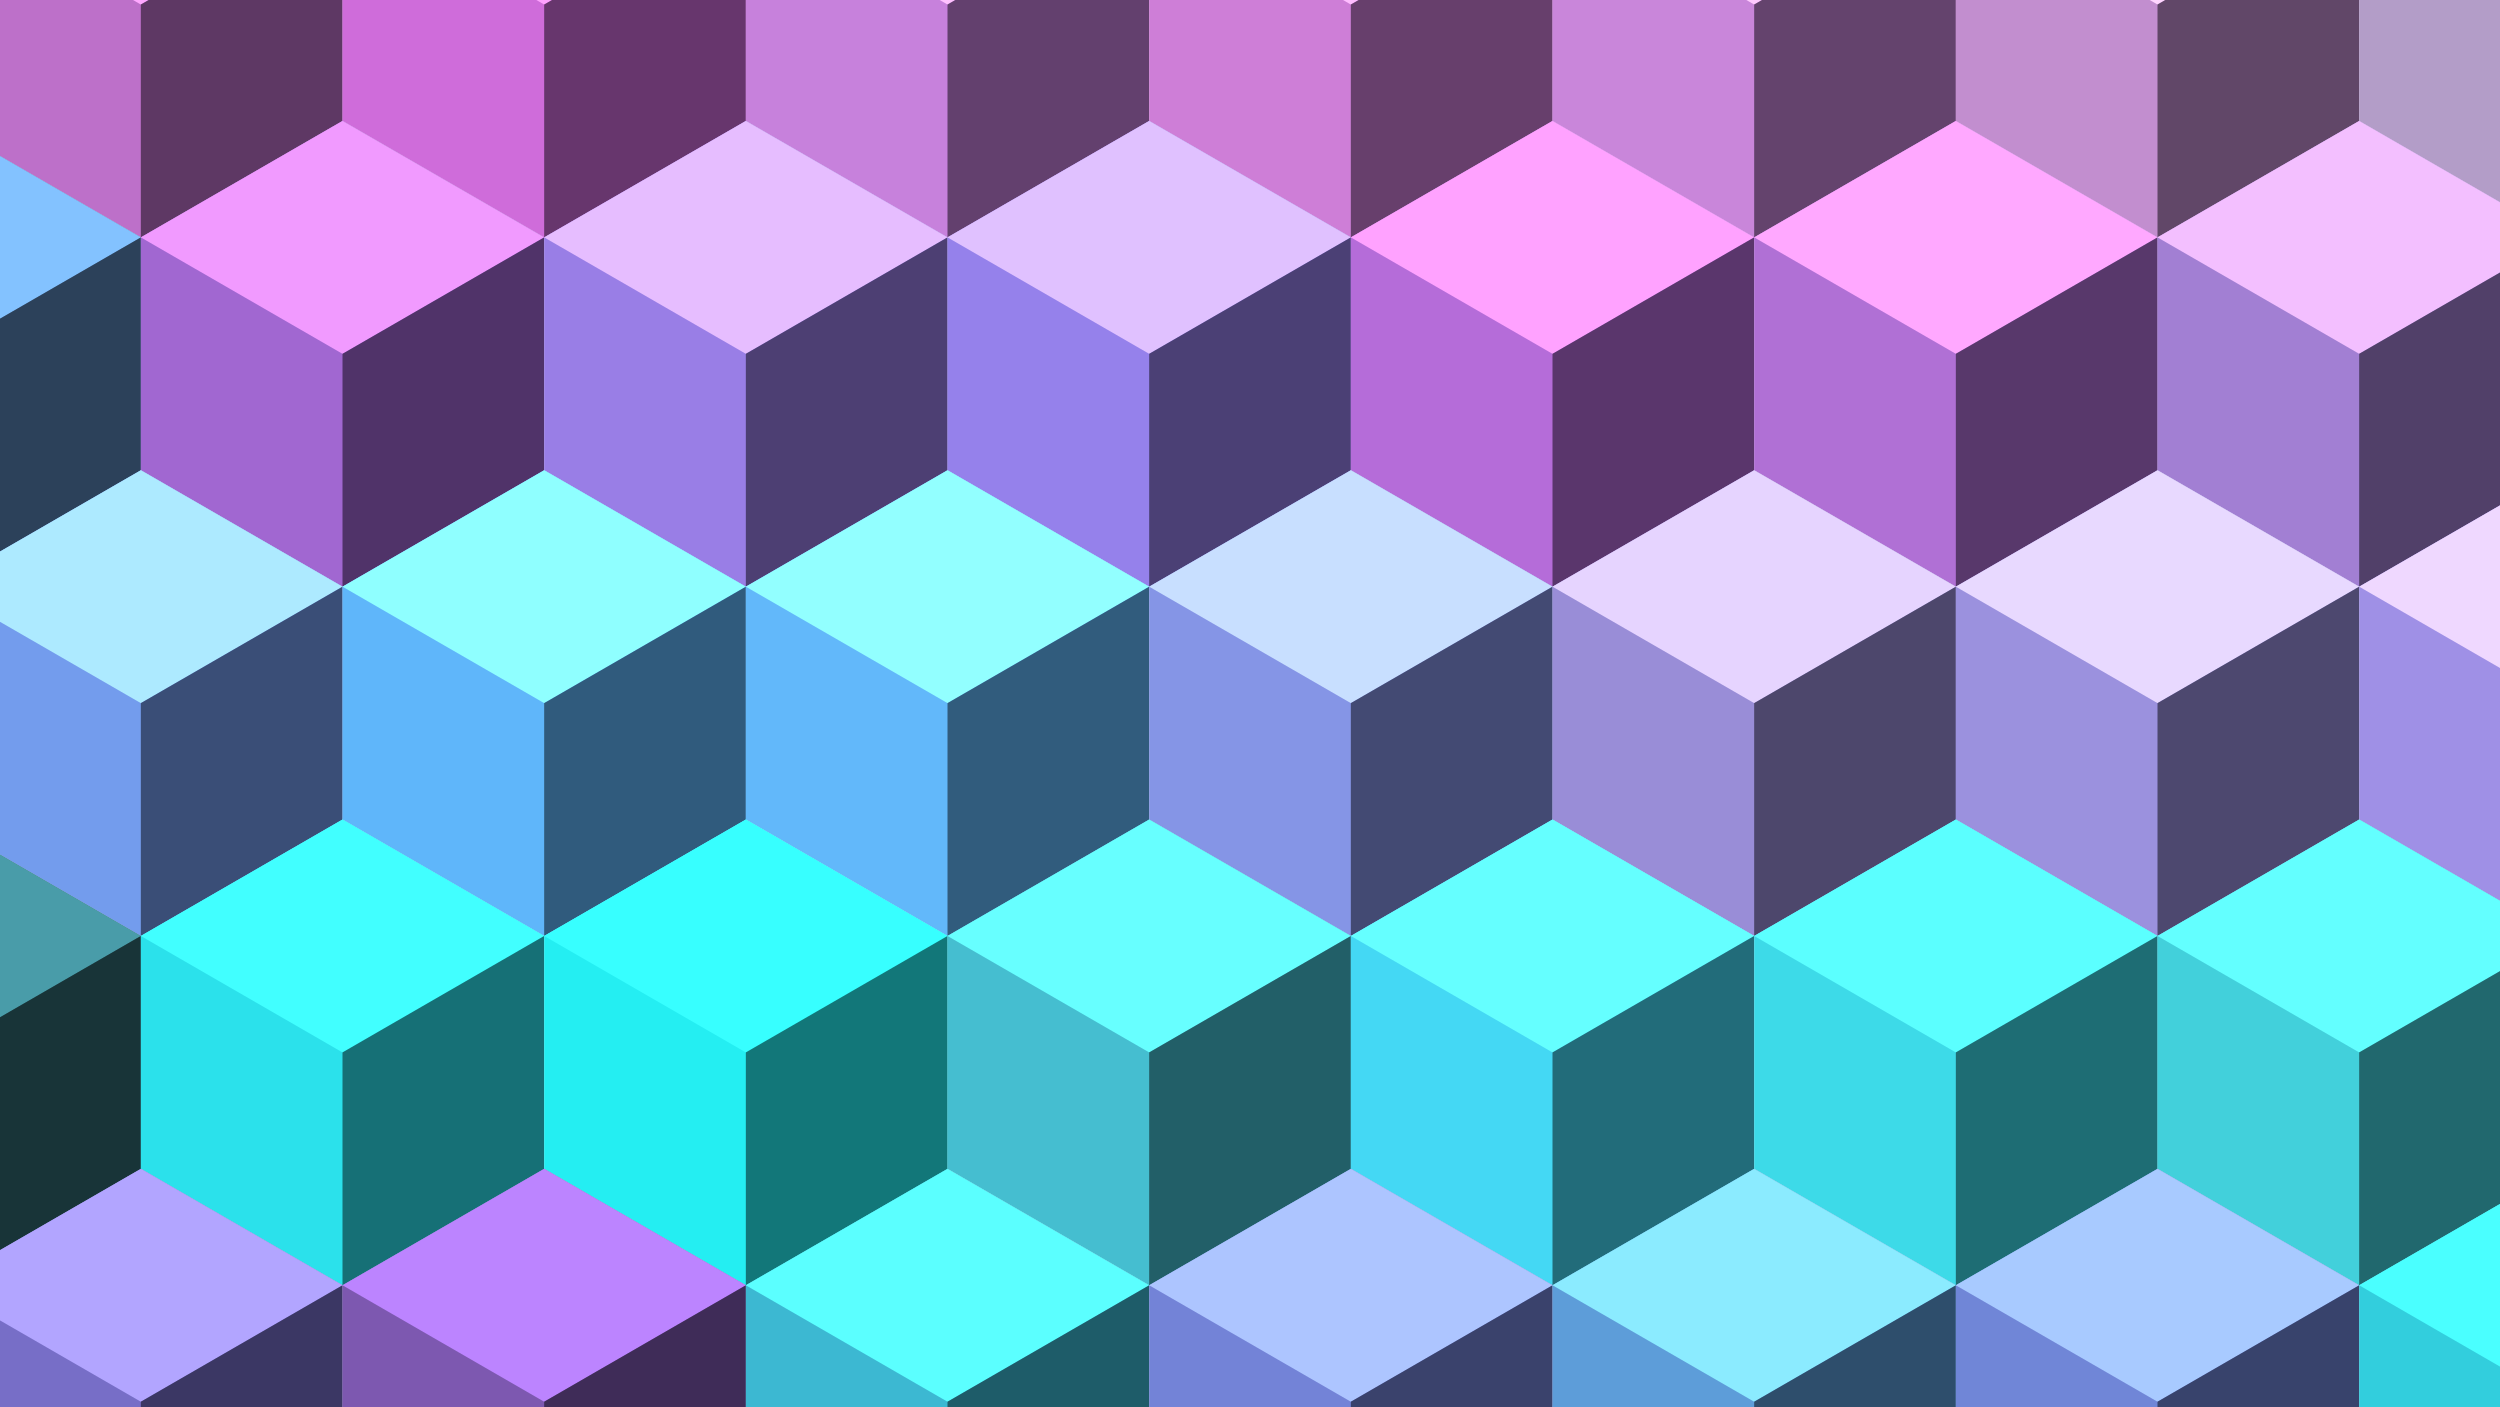
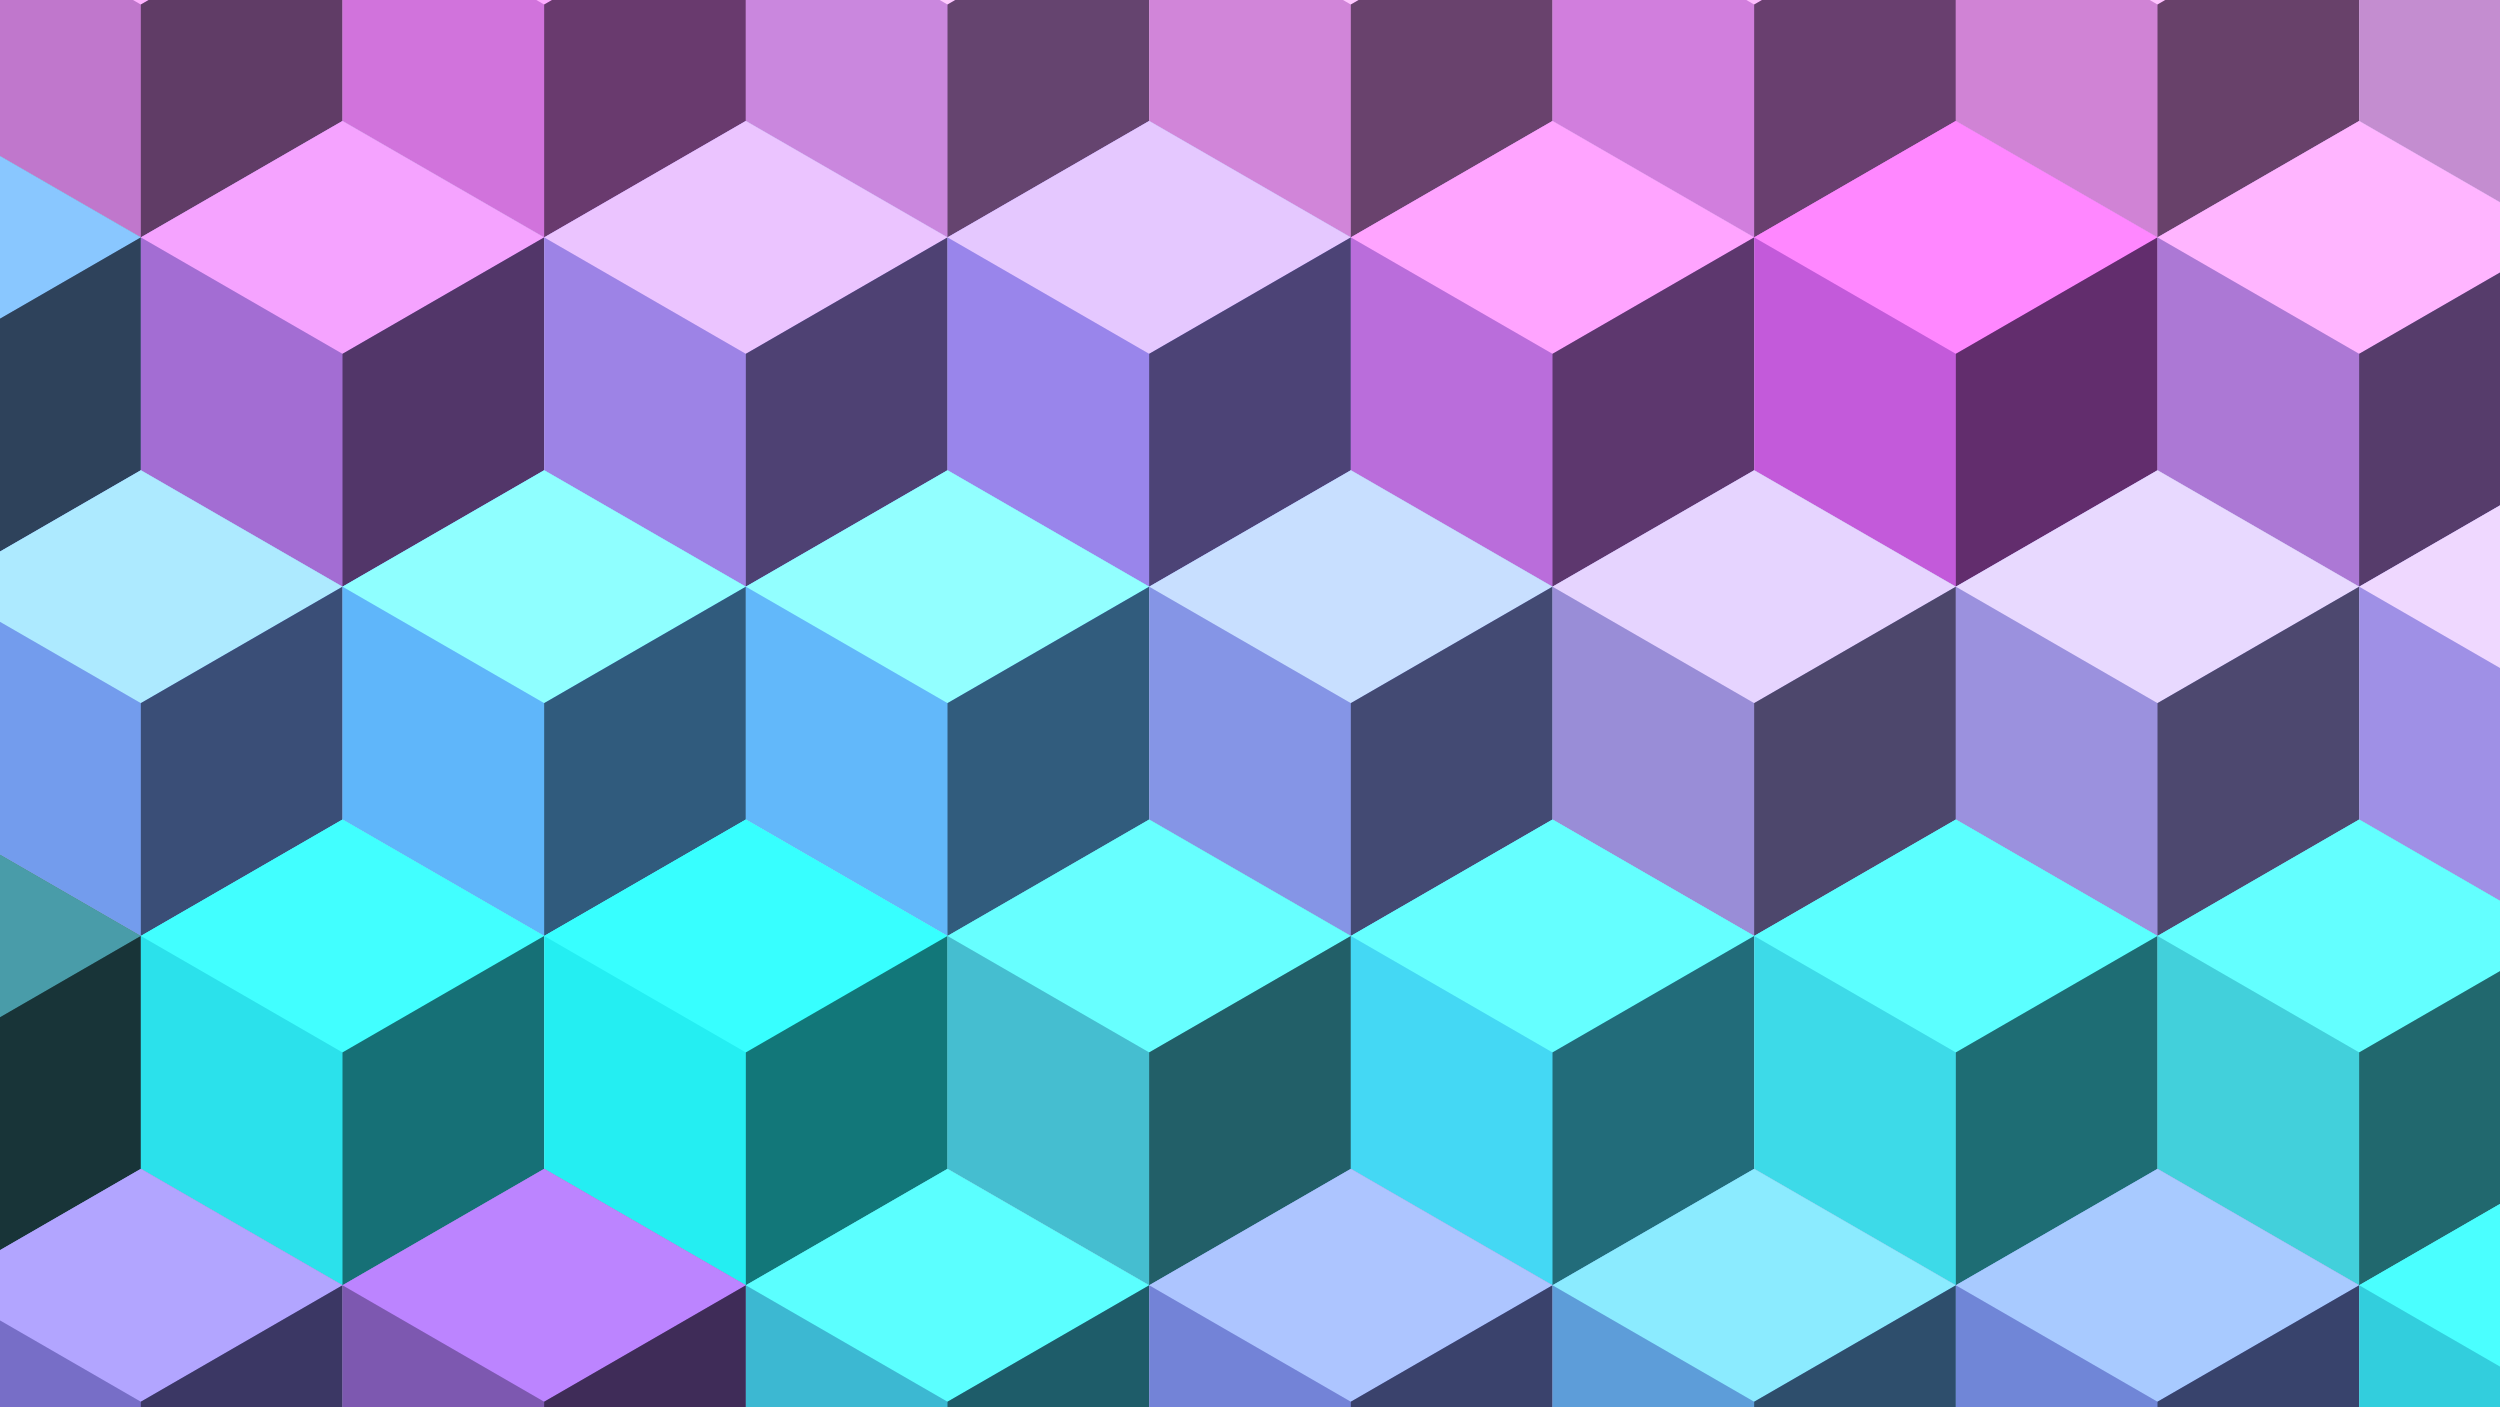
<svg xmlns="http://www.w3.org/2000/svg" version="1.1" width="1200" height="675" viewBox="0,0,1200,675">
  <g fill="none" fill-rule="nonzero" stroke="none" stroke-width="1" stroke-linecap="butt" stroke-linejoin="miter" stroke-miterlimit="10" stroke-dasharray="" stroke-dashoffset="0" font-family="none" font-weight="none" font-size="none" text-anchor="none" style="mix-blend-mode: normal">
    <g>
      <g>
        <path d="M-126,-221.375l96.8,-55.888l96.8,55.888v111.775l-96.8,55.888l-96.8,-55.888z" fill="#000000" />
        <path d="M-126,-221.375l96.8,-55.888l96.8,55.888l-96.8,55.888z" fill="#ffffff" />
        <path d="M67.6,-221.375v111.775l-96.8,55.888v-111.775z" fill="#000000" />
      </g>
      <g>
        <path d="M67.6,-221.375l96.8,-55.888l96.8,55.888v111.775l-96.8,55.888l-96.8,-55.888z" fill="#000000" />
        <path d="M67.6,-221.375l96.8,-55.888l96.8,55.888l-96.8,55.888z" fill="#ffffff" />
        <path d="M261.2,-221.375v111.775l-96.8,55.888v-111.775z" fill="#000000" />
      </g>
      <g>
        <path d="M261.2,-221.375l96.8,-55.888l96.8,55.888v111.775l-96.8,55.888l-96.8,-55.888z" fill="#000000" />
        <path d="M261.2,-221.375l96.8,-55.888l96.8,55.888l-96.8,55.888z" fill="#ffffff" />
        <path d="M454.8,-221.375v111.775l-96.8,55.888v-111.775z" fill="#000000" />
      </g>
      <g>
        <path d="M454.8,-221.375l96.8,-55.888l96.8,55.888v111.775l-96.8,55.888l-96.8,-55.888z" fill="#000000" />
        <path d="M454.8,-221.375l96.8,-55.888l96.8,55.888l-96.8,55.888z" fill="#ffffff" />
        <path d="M648.4,-221.375v111.775l-96.8,55.888v-111.775z" fill="#000000" />
      </g>
      <g>
        <path d="M648.4,-221.375l96.8,-55.888l96.8,55.888v111.775l-96.8,55.888l-96.8,-55.888z" fill="#000000" />
        <path d="M648.4,-221.375l96.8,-55.888l96.8,55.888l-96.8,55.888z" fill="#ffffff" />
        <path d="M842,-221.375v111.775l-96.8,55.888v-111.775z" fill="#000000" />
      </g>
      <g>
        <path d="M842,-221.375l96.8,-55.888l96.8,55.888v111.775l-96.8,55.888l-96.8,-55.888z" fill="#000000" />
        <path d="M842,-221.375l96.8,-55.888l96.8,55.888l-96.8,55.888z" fill="#ffffff" />
        <path d="M1035.6,-221.375v111.775l-96.8,55.888v-111.775z" fill="#000000" />
      </g>
      <g>
        <path d="M1035.6,-221.375l96.8,-55.888l96.8,55.888v111.775l-96.8,55.888l-96.8,-55.888z" fill="#000000" />
        <path d="M1035.6,-221.375l96.8,-55.888l96.8,55.888l-96.8,55.888z" fill="#ffffff" />
        <path d="M1229.2,-221.375v111.775l-96.8,55.888v-111.775z" fill="#000000" />
      </g>
      <g>
-         <path d="M-29.2,-53.713l96.8,-55.888l96.8,55.888v111.775l-96.8,55.888l-96.8,-55.888z" fill="#bd70c9" />
-         <path d="M-29.2,-53.713l96.8,-55.888l96.8,55.888l-96.8,55.888z" fill="#ffa8ff" />
-         <path d="M164.4,-53.713v111.775l-96.8,55.888v-111.775z" fill="#5e3864" />
-       </g>
-       <g>
-         <path d="M164.4,-53.713l96.8,-55.888l96.8,55.888v111.775l-96.8,55.888l-96.8,-55.888z" fill="#cf6cda" />
-         <path d="M164.4,-53.713l96.8,-55.888l96.8,55.888l-96.8,55.888z" fill="#ffa2ff" />
-         <path d="M358,-53.713v111.775l-96.8,55.888v-111.775z" fill="#67366d" />
-       </g>
-       <g>
-         <path d="M358,-53.713l96.8,-55.888l96.8,55.888v111.775l-96.8,55.888l-96.8,-55.888z" fill="#c781dc" />
-         <path d="M358,-53.713l96.8,-55.888l96.8,55.888l-96.8,55.888z" fill="#ffc1ff" />
-         <path d="M551.6,-53.713v111.775l-96.8,55.888v-111.775z" fill="#63406e" />
-       </g>
-       <g>
-         <path d="M551.6,-53.713l96.8,-55.888l96.8,55.888v111.775l-96.8,55.888l-96.8,-55.888z" fill="#ce7ed7" />
-         <path d="M551.6,-53.713l96.8,-55.888l96.8,55.888l-96.8,55.888z" fill="#ffbdff" />
-         <path d="M745.2,-53.713v111.775l-96.8,55.888v-111.775z" fill="#673f6c" />
-       </g>
-       <g>
-         <path d="M745.2,-53.713l96.8,-55.888l96.8,55.888v111.775l-96.8,55.888l-96.8,-55.888z" fill="#c986da" />
-         <path d="M745.2,-53.713l96.8,-55.888l96.8,55.888l-96.8,55.888z" fill="#ffcaff" />
-         <path d="M938.8,-53.713v111.775l-96.8,55.888v-111.775z" fill="#64436d" />
-       </g>
-       <g>
-         <path d="M938.8,-53.713l96.8,-55.888l96.8,55.888v111.775l-96.8,55.888l-96.8,-55.888z" fill="#c28ecf" />
-         <path d="M938.8,-53.713l96.8,-55.888l96.8,55.888l-96.8,55.888z" fill="#ffd6ff" />
-         <path d="M1132.4,-53.713v111.775l-96.8,55.888v-111.775z" fill="#614768" />
-       </g>
-       <g>
-         <path d="M1132.4,-53.713l96.8,-55.888l96.8,55.888v111.775l-96.8,55.888l-96.8,-55.888z" fill="#b39dc8" />
-         <path d="M1132.4,-53.713l96.8,-55.888l96.8,55.888l-96.8,55.888z" fill="#ffebff" />
-         <path d="M1326,-53.713v111.775l-96.8,55.888v-111.775z" fill="#5a4e64" />
-       </g>
-       <g>
-         <path d="M-126,113.95l96.8,-55.888l96.8,55.888v111.775l-96.8,55.888l-96.8,-55.888z" fill="#5781b4" />
-         <path d="M-126,113.95l96.8,-55.888l96.8,55.888l-96.8,55.888z" fill="#83c2ff" />
-         <path d="M67.6,113.95v111.775l-96.8,55.888v-111.775z" fill="#2c415a" />
-       </g>
-       <g>
-         <path d="M67.6,113.95l96.8,-55.888l96.8,55.888v111.775l-96.8,55.888l-96.8,-55.888z" fill="#a167d1" />
-         <path d="M67.6,113.95l96.8,-55.888l96.8,55.888l-96.8,55.888z" fill="#f19aff" />
-         <path d="M261.2,113.95v111.775l-96.8,55.888v-111.775z" fill="#503369" />
-       </g>
-       <g>
-         <path d="M261.2,113.95l96.8,-55.888l96.8,55.888v111.775l-96.8,55.888l-96.8,-55.888z" fill="#997ee6" />
-         <path d="M261.2,113.95l96.8,-55.888l96.8,55.888l-96.8,55.888z" fill="#e6bdff" />
-         <path d="M454.8,113.95v111.775l-96.8,55.888v-111.775z" fill="#4d3f73" />
-       </g>
-       <g>
-         <path d="M454.8,113.95l96.8,-55.888l96.8,55.888v111.775l-96.8,55.888l-96.8,-55.888z" fill="#9581eb" />
-         <path d="M454.8,113.95l96.8,-55.888l96.8,55.888l-96.8,55.888z" fill="#e0c1ff" />
-         <path d="M648.4,113.95v111.775l-96.8,55.888v-111.775z" fill="#4b4075" />
-       </g>
-       <g>
-         <path d="M648.4,113.95l96.8,-55.888l96.8,55.888v111.775l-96.8,55.888l-96.8,-55.888z" fill="#b56cd9" />
-         <path d="M648.4,113.95l96.8,-55.888l96.8,55.888l-96.8,55.888z" fill="#ffa2ff" />
-         <path d="M842,113.95v111.775l-96.8,55.888v-111.775z" fill="#5a366c" />
-       </g>
-       <g>
-         <path d="M842,113.95l96.8,-55.888l96.8,55.888v111.775l-96.8,55.888l-96.8,-55.888z" fill="#b070d5" />
-         <path d="M842,113.95l96.8,-55.888l96.8,55.888l-96.8,55.888z" fill="#ffa8ff" />
-         <path d="M1035.6,113.95v111.775l-96.8,55.888v-111.775z" fill="#58386b" />
-       </g>
-       <g>
-         <path d="M1035.6,113.95l96.8,-55.888l96.8,55.888v111.775l-96.8,55.888l-96.8,-55.888z" fill="#a27fd3" />
-         <path d="M1035.6,113.95l96.8,-55.888l96.8,55.888l-96.8,55.888z" fill="#f3bfff" />
-         <path d="M1229.2,113.95v111.775l-96.8,55.888v-111.775z" fill="#514069" />
+         <path d="M-29.2,-53.713l96.8,-55.888l96.8,55.888v111.775l-96.8,55.888l-96.8,-55.888z" fill="#c077cc" />
+         <path d="M-29.2,-53.713l96.8,-55.888l96.8,55.888l-96.8,55.888z" fill="#ffb3ff" />
+         <path d="M164.4,-53.713v111.775l-96.8,55.888v-111.775z" fill="#603c66" />
+       </g>
+       <g>
+         <path d="M164.4,-53.713l96.8,-55.888l96.8,55.888v111.775l-96.8,55.888l-96.8,-55.888z" fill="#d173dc" />
+         <path d="M164.4,-53.713l96.8,-55.888l96.8,55.888l-96.8,55.888z" fill="#ffadff" />
+         <path d="M358,-53.713v111.775l-96.8,55.888v-111.775z" fill="#693a6e" />
+       </g>
+       <g>
+         <path d="M358,-53.713l96.8,-55.888l96.8,55.888v111.775l-96.8,55.888l-96.8,-55.888z" fill="#ca87de" />
+         <path d="M358,-53.713l96.8,-55.888l96.8,55.888l-96.8,55.888z" fill="#ffcbff" />
+         <path d="M551.6,-53.713v111.775l-96.8,55.888v-111.775z" fill="#65446f" />
+       </g>
+       <g>
+         <path d="M551.6,-53.713l96.8,-55.888l96.8,55.888v111.775l-96.8,55.888l-96.8,-55.888z" fill="#d185d9" />
+         <path d="M551.6,-53.713l96.8,-55.888l96.8,55.888l-96.8,55.888z" fill="#ffc7ff" />
+         <path d="M745.2,-53.713v111.775l-96.8,55.888v-111.775z" fill="#69426d" />
+       </g>
+       <g>
+         <path d="M745.2,-53.713l96.8,-55.888l96.8,55.888v111.775l-96.8,55.888l-96.8,-55.888z" fill="#d17edd" />
+         <path d="M745.2,-53.713l96.8,-55.888l96.8,55.888l-96.8,55.888z" fill="#ffbdff" />
+         <path d="M938.8,-53.713v111.775l-96.8,55.888v-111.775z" fill="#693f6f" />
+       </g>
+       <g>
+         <path d="M938.8,-53.713l96.8,-55.888l96.8,55.888v111.775l-96.8,55.888l-96.8,-55.888z" fill="#d083d5" />
+         <path d="M938.8,-53.713l96.8,-55.888l96.8,55.888l-96.8,55.888z" fill="#ffc4ff" />
+         <path d="M1132.4,-53.713v111.775l-96.8,55.888v-111.775z" fill="#68416a" />
+       </g>
+       <g>
+         <path d="M1132.4,-53.713l96.8,-55.888l96.8,55.888v111.775l-96.8,55.888l-96.8,-55.888z" fill="#c48dd0" />
+         <path d="M1132.4,-53.713l96.8,-55.888l96.8,55.888l-96.8,55.888z" fill="#ffd4ff" />
+         <path d="M1326,-53.713v111.775l-96.8,55.888v-111.775z" fill="#624768" />
+       </g>
+       <g>
+         <path d="M-126,113.95l96.8,-55.888l96.8,55.888v111.775l-96.8,55.888l-96.8,-55.888z" fill="#5b85b6" />
+         <path d="M-126,113.95l96.8,-55.888l96.8,55.888l-96.8,55.888z" fill="#89c7ff" />
+         <path d="M67.6,113.95v111.775l-96.8,55.888v-111.775z" fill="#2e425b" />
+       </g>
+       <g>
+         <path d="M67.6,113.95l96.8,-55.888l96.8,55.888v111.775l-96.8,55.888l-96.8,-55.888z" fill="#a36dd3" />
+         <path d="M67.6,113.95l96.8,-55.888l96.8,55.888l-96.8,55.888z" fill="#f5a3ff" />
+         <path d="M261.2,113.95v111.775l-96.8,55.888v-111.775z" fill="#523669" />
+       </g>
+       <g>
+         <path d="M261.2,113.95l96.8,-55.888l96.8,55.888v111.775l-96.8,55.888l-96.8,-55.888z" fill="#9d83e6" />
+         <path d="M261.2,113.95l96.8,-55.888l96.8,55.888l-96.8,55.888z" fill="#ebc4ff" />
+         <path d="M454.8,113.95v111.775l-96.8,55.888v-111.775z" fill="#4e4173" />
+       </g>
+       <g>
+         <path d="M454.8,113.95l96.8,-55.888l96.8,55.888v111.775l-96.8,55.888l-96.8,-55.888z" fill="#9985eb" />
+         <path d="M454.8,113.95l96.8,-55.888l96.8,55.888l-96.8,55.888z" fill="#e5c8ff" />
+         <path d="M648.4,113.95v111.775l-96.8,55.888v-111.775z" fill="#4c4376" />
+       </g>
+       <g>
+         <path d="M648.4,113.95l96.8,-55.888l96.8,55.888v111.775l-96.8,55.888l-96.8,-55.888z" fill="#ba6ddb" />
+         <path d="M648.4,113.95l96.8,-55.888l96.8,55.888l-96.8,55.888z" fill="#ffa4ff" />
+         <path d="M842,113.95v111.775l-96.8,55.888v-111.775z" fill="#5d376e" />
+       </g>
+       <g>
+         <path d="M842,113.95l96.8,-55.888l96.8,55.888v111.775l-96.8,55.888l-96.8,-55.888z" fill="#c35ada" />
+         <path d="M842,113.95l96.8,-55.888l96.8,55.888l-96.8,55.888z" fill="#ff87ff" />
+         <path d="M1035.6,113.95v111.775l-96.8,55.888v-111.775z" fill="#622d6d" />
+       </g>
+       <g>
+         <path d="M1035.6,113.95l96.8,-55.888l96.8,55.888v111.775l-96.8,55.888l-96.8,-55.888z" fill="#ac78d5" />
+         <path d="M1035.6,113.95l96.8,-55.888l96.8,55.888l-96.8,55.888z" fill="#ffb5ff" />
+         <path d="M1229.2,113.95v111.775l-96.8,55.888v-111.775z" fill="#563c6b" />
      </g>
      <g>
        <path d="M-29.2,281.612l96.8,-55.888l96.8,55.888v111.775l-96.8,55.888l-96.8,-55.888z" fill="#739ced" />
        <path d="M-29.2,281.612l96.8,-55.888l96.8,55.888l-96.8,55.888z" fill="#adeaff" />
        <path d="M164.4,281.612v111.775l-96.8,55.888v-111.775z" fill="#3a4e77" />
      </g>
      <g>
        <path d="M164.4,281.612l96.8,-55.888l96.8,55.888v111.775l-96.8,55.888l-96.8,-55.888z" fill="#5fb6fa" />
        <path d="M164.4,281.612l96.8,-55.888l96.8,55.888l-96.8,55.888z" fill="#8fffff" />
        <path d="M358,281.612v111.775l-96.8,55.888v-111.775z" fill="#305b7d" />
      </g>
      <g>
        <path d="M358,281.612l96.8,-55.888l96.8,55.888v111.775l-96.8,55.888l-96.8,-55.888z" fill="#62b8fa" />
        <path d="M358,281.612l96.8,-55.888l96.8,55.888l-96.8,55.888z" fill="#92ffff" />
        <path d="M551.6,281.612v111.775l-96.8,55.888v-111.775z" fill="#315c7d" />
      </g>
      <g>
        <path d="M551.6,281.612l96.8,-55.888l96.8,55.888v111.775l-96.8,55.888l-96.8,-55.888z" fill="#8595e6" />
        <path d="M551.6,281.612l96.8,-55.888l96.8,55.888l-96.8,55.888z" fill="#c8dfff" />
        <path d="M745.2,281.612v111.775l-96.8,55.888v-111.775z" fill="#434a73" />
      </g>
      <g>
        <path d="M745.2,281.612l96.8,-55.888l96.8,55.888v111.775l-96.8,55.888l-96.8,-55.888z" fill="#998dd7" />
        <path d="M745.2,281.612l96.8,-55.888l96.8,55.888l-96.8,55.888z" fill="#e6d4ff" />
        <path d="M938.8,281.612v111.775l-96.8,55.888v-111.775z" fill="#4d476c" />
      </g>
      <g>
        <path d="M938.8,281.612l96.8,-55.888l96.8,55.888v111.775l-96.8,55.888l-96.8,-55.888z" fill="#9b91de" />
        <path d="M938.8,281.612l96.8,-55.888l96.8,55.888l-96.8,55.888z" fill="#e8d9ff" />
        <path d="M1132.4,281.612v111.775l-96.8,55.888v-111.775z" fill="#4d486f" />
      </g>
      <g>
        <path d="M1132.4,281.612l96.8,-55.888l96.8,55.888v111.775l-96.8,55.888l-96.8,-55.888z" fill="#9f90e6" />
        <path d="M1132.4,281.612l96.8,-55.888l96.8,55.888l-96.8,55.888z" fill="#efd8ff" />
        <path d="M1326,281.612v111.775l-96.8,55.888v-111.775z" fill="#504873" />
      </g>
      <g>
        <path d="M-126,449.275l96.8,-55.888l96.8,55.888v111.775l-96.8,55.888l-96.8,-55.888z" fill="#316871" />
        <path d="M-126,449.275l96.8,-55.888l96.8,55.888l-96.8,55.888z" fill="#499ca9" />
        <path d="M67.6,449.275v111.775l-96.8,55.888v-111.775z" fill="#183438" />
      </g>
      <g>
        <path d="M67.6,449.275l96.8,-55.888l96.8,55.888v111.775l-96.8,55.888l-96.8,-55.888z" fill="#2be1eb" />
        <path d="M67.6,449.275l96.8,-55.888l96.8,55.888l-96.8,55.888z" fill="#41ffff" />
        <path d="M261.2,449.275v111.775l-96.8,55.888v-111.775z" fill="#167076" />
      </g>
      <g>
        <path d="M261.2,449.275l96.8,-55.888l96.8,55.888v111.775l-96.8,55.888l-96.8,-55.888z" fill="#24eef2" />
        <path d="M261.2,449.275l96.8,-55.888l96.8,55.888l-96.8,55.888z" fill="#37ffff" />
        <path d="M454.8,449.275v111.775l-96.8,55.888v-111.775z" fill="#127779" />
      </g>
      <g>
        <path d="M454.8,449.275l96.8,-55.888l96.8,55.888v111.775l-96.8,55.888l-96.8,-55.888z" fill="#45bed0" />
        <path d="M454.8,449.275l96.8,-55.888l96.8,55.888l-96.8,55.888z" fill="#67ffff" />
        <path d="M648.4,449.275v111.775l-96.8,55.888v-111.775z" fill="#225f68" />
      </g>
      <g>
        <path d="M648.4,449.275l96.8,-55.888l96.8,55.888v111.775l-96.8,55.888l-96.8,-55.888z" fill="#44d8f4" />
        <path d="M648.4,449.275l96.8,-55.888l96.8,55.888l-96.8,55.888z" fill="#65ffff" />
        <path d="M842,449.275v111.775l-96.8,55.888v-111.775z" fill="#226c7a" />
      </g>
      <g>
        <path d="M842,449.275l96.8,-55.888l96.8,55.888v111.775l-96.8,55.888l-96.8,-55.888z" fill="#3ddae8" />
        <path d="M842,449.275l96.8,-55.888l96.8,55.888l-96.8,55.888z" fill="#5bffff" />
        <path d="M1035.6,449.275v111.775l-96.8,55.888v-111.775z" fill="#1e6d74" />
      </g>
      <g>
        <path d="M1035.6,449.275l96.8,-55.888l96.8,55.888v111.775l-96.8,55.888l-96.8,-55.888z" fill="#42d0db" />
        <path d="M1035.6,449.275l96.8,-55.888l96.8,55.888l-96.8,55.888z" fill="#63ffff" />
        <path d="M1229.2,449.275v111.775l-96.8,55.888v-111.775z" fill="#21686e" />
      </g>
      <g>
        <path d="M-29.2,616.938l96.8,-55.888l96.8,55.888v111.775l-96.8,55.888l-96.8,-55.888z" fill="#776ec7" />
        <path d="M-29.2,616.938l96.8,-55.888l96.8,55.888l-96.8,55.888z" fill="#b2a5ff" />
        <path d="M164.4,616.938v111.775l-96.8,55.888v-111.775z" fill="#3b3764" />
      </g>
      <g>
        <path d="M164.4,616.938l96.8,-55.888l96.8,55.888v111.775l-96.8,55.888l-96.8,-55.888z" fill="#7d58b0" />
        <path d="M164.4,616.938l96.8,-55.888l96.8,55.888l-96.8,55.888z" fill="#bc84ff" />
        <path d="M358,616.938v111.775l-96.8,55.888v-111.775z" fill="#3f2c58" />
      </g>
      <g>
        <path d="M358,616.938l96.8,-55.888l96.8,55.888v111.775l-96.8,55.888l-96.8,-55.888z" fill="#3cb8d2" />
        <path d="M358,616.938l96.8,-55.888l96.8,55.888l-96.8,55.888z" fill="#5bffff" />
        <path d="M551.6,616.938v111.775l-96.8,55.888v-111.775z" fill="#1e5c69" />
      </g>
      <g>
        <path d="M551.6,616.938l96.8,-55.888l96.8,55.888v111.775l-96.8,55.888l-96.8,-55.888z" fill="#7383d7" />
        <path d="M551.6,616.938l96.8,-55.888l96.8,55.888l-96.8,55.888z" fill="#adc5ff" />
        <path d="M745.2,616.938v111.775l-96.8,55.888v-111.775z" fill="#3a426c" />
      </g>
      <g>
        <path d="M745.2,616.938l96.8,-55.888l96.8,55.888v111.775l-96.8,55.888l-96.8,-55.888z" fill="#5d9dd9" />
        <path d="M745.2,616.938l96.8,-55.888l96.8,55.888l-96.8,55.888z" fill="#8bebff" />
        <path d="M938.8,616.938v111.775l-96.8,55.888v-111.775z" fill="#2e4e6c" />
      </g>
      <g>
        <path d="M938.8,616.938l96.8,-55.888l96.8,55.888v111.775l-96.8,55.888l-96.8,-55.888z" fill="#7086d7" />
        <path d="M938.8,616.938l96.8,-55.888l96.8,55.888l-96.8,55.888z" fill="#a8caff" />
        <path d="M1132.4,616.938v111.775l-96.8,55.888v-111.775z" fill="#38436c" />
      </g>
      <g>
        <path d="M1132.4,616.938l96.8,-55.888l96.8,55.888v111.775l-96.8,55.888l-96.8,-55.888z" fill="#32cedd" />
        <path d="M1132.4,616.938l96.8,-55.888l96.8,55.888l-96.8,55.888z" fill="#4affff" />
        <path d="M1326,616.938v111.775l-96.8,55.888v-111.775z" fill="#19676e" />
      </g>
      <g>
        <path d="M-126,784.6l96.8,-55.888l96.8,55.888v111.775l-96.8,55.888l-96.8,-55.888z" fill="#000000" />
        <path d="M-126,784.6l96.8,-55.888l96.8,55.888l-96.8,55.888z" fill="#ffffff" />
        <path d="M67.6,784.6v111.775l-96.8,55.888v-111.775z" fill="#000000" />
      </g>
      <g>
        <path d="M67.6,784.6l96.8,-55.888l96.8,55.888v111.775l-96.8,55.888l-96.8,-55.888z" fill="#000000" />
        <path d="M67.6,784.6l96.8,-55.888l96.8,55.888l-96.8,55.888z" fill="#ffffff" />
        <path d="M261.2,784.6v111.775l-96.8,55.888v-111.775z" fill="#000000" />
      </g>
      <g>
        <path d="M261.2,784.6l96.8,-55.888l96.8,55.888v111.775l-96.8,55.888l-96.8,-55.888z" fill="#000000" />
        <path d="M261.2,784.6l96.8,-55.888l96.8,55.888l-96.8,55.888z" fill="#ffffff" />
        <path d="M454.8,784.6v111.775l-96.8,55.888v-111.775z" fill="#000000" />
      </g>
      <g>
        <path d="M454.8,784.6l96.8,-55.888l96.8,55.888v111.775l-96.8,55.888l-96.8,-55.888z" fill="#000000" />
        <path d="M454.8,784.6l96.8,-55.888l96.8,55.888l-96.8,55.888z" fill="#ffffff" />
        <path d="M648.4,784.6v111.775l-96.8,55.888v-111.775z" fill="#000000" />
      </g>
      <g>
        <path d="M648.4,784.6l96.8,-55.888l96.8,55.888v111.775l-96.8,55.888l-96.8,-55.888z" fill="#000000" />
        <path d="M648.4,784.6l96.8,-55.888l96.8,55.888l-96.8,55.888z" fill="#ffffff" />
        <path d="M842,784.6v111.775l-96.8,55.888v-111.775z" fill="#000000" />
      </g>
      <g>
        <path d="M842,784.6l96.8,-55.888l96.8,55.888v111.775l-96.8,55.888l-96.8,-55.888z" fill="#000000" />
        <path d="M842,784.6l96.8,-55.888l96.8,55.888l-96.8,55.888z" fill="#ffffff" />
        <path d="M1035.6,784.6v111.775l-96.8,55.888v-111.775z" fill="#000000" />
      </g>
      <g>
        <path d="M1035.6,784.6l96.8,-55.888l96.8,55.888v111.775l-96.8,55.888l-96.8,-55.888z" fill="#000000" />
        <path d="M1035.6,784.6l96.8,-55.888l96.8,55.888l-96.8,55.888z" fill="#ffffff" />
        <path d="M1229.2,784.6v111.775l-96.8,55.888v-111.775z" fill="#000000" />
      </g>
    </g>
  </g>
</svg>
